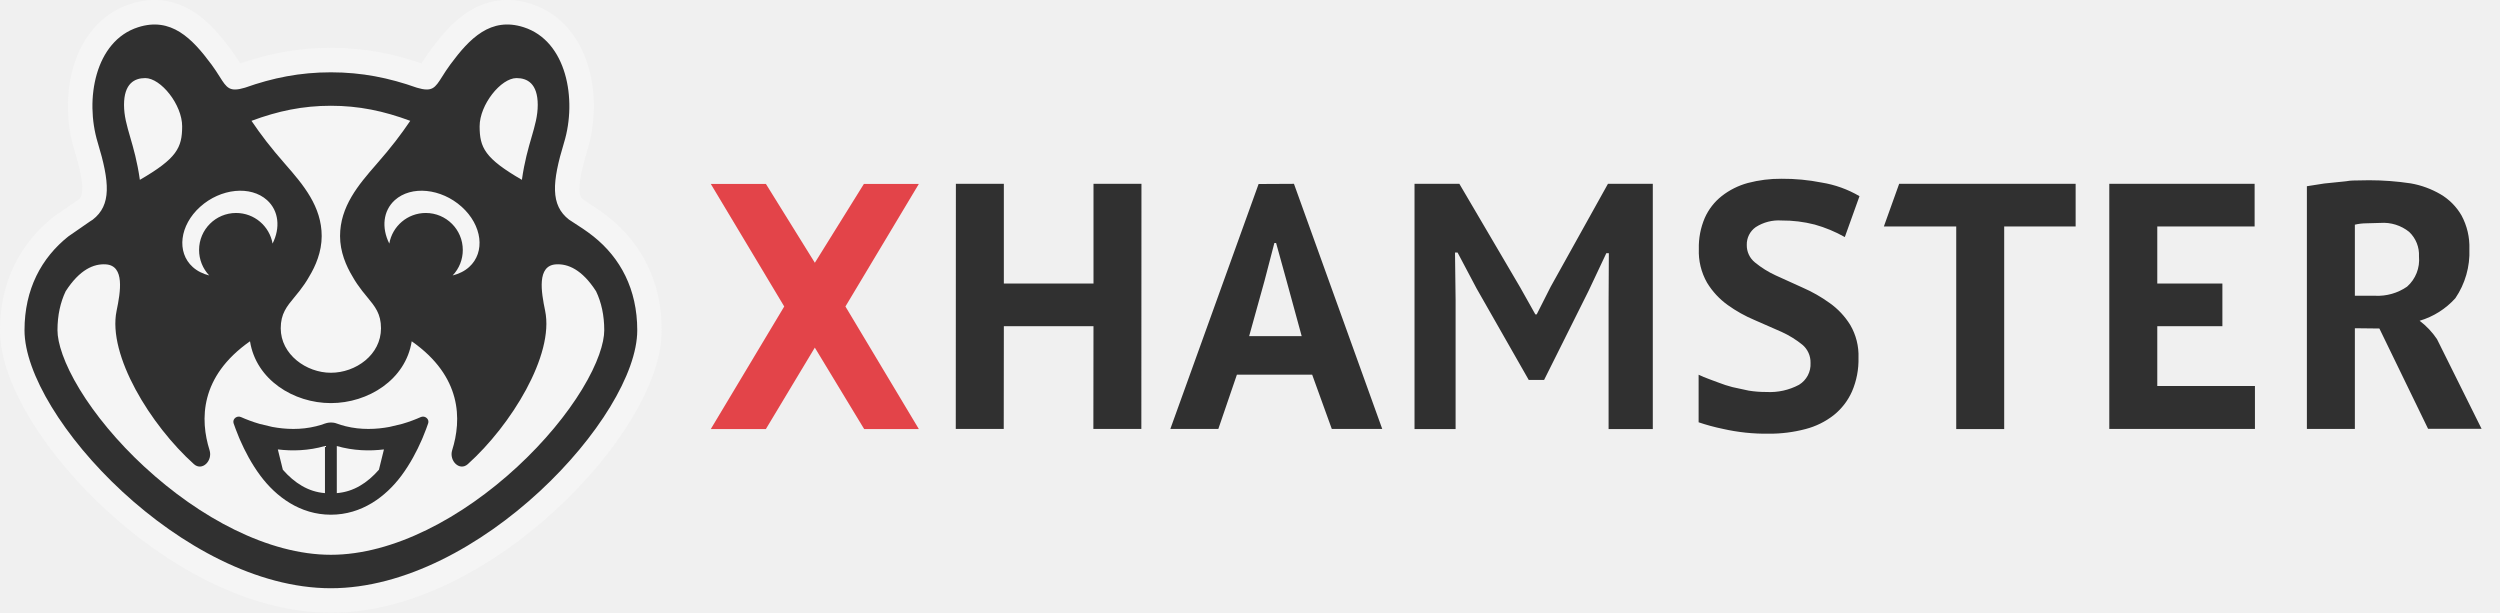
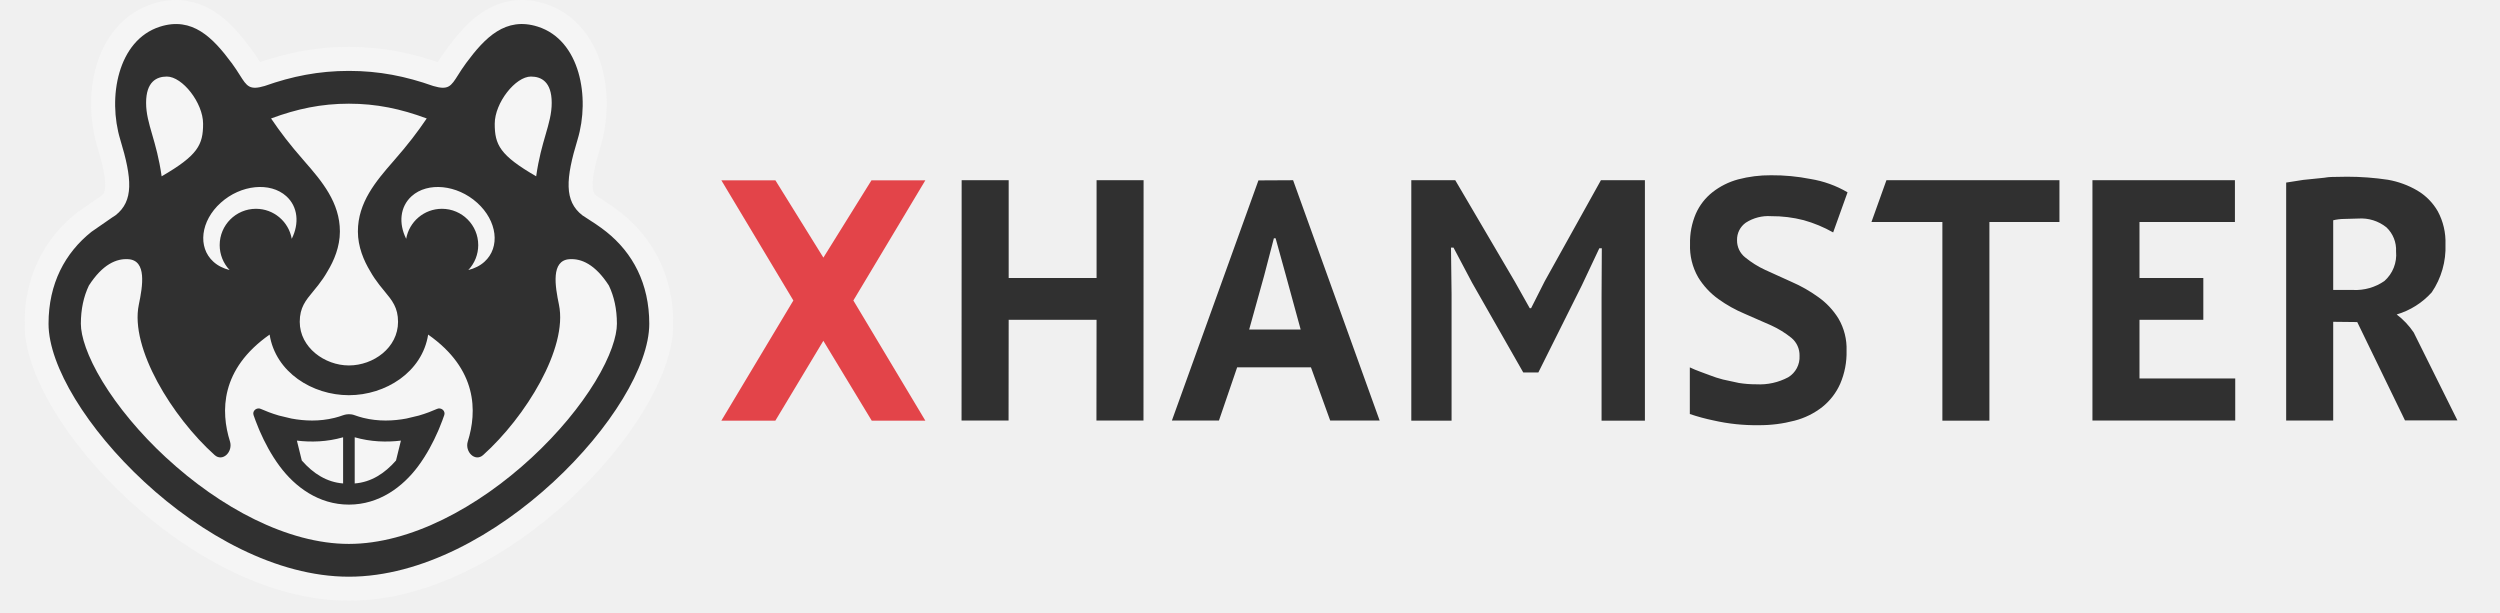
- <svg xmlns="http://www.w3.org/2000/svg" xmlns:xlink="http://www.w3.org/1999/xlink" width="204" height="50" viewBox="0 0 204 50" fill="none">
+ <svg xmlns="http://www.w3.org/2000/svg" xmlns:xlink="http://www.w3.org/1999/xlink" width="204" height="50" viewBox="0 0 204 51" fill="none">
  <style>.B{fill-rule:evenodd}.C{fill:#f5f5f5}.D{stroke-linejoin:round}</style>
  <path d="M89.23 26.618h-7.316L81.905 35h-3.914L78 15h3.914v8.136h7.316V15h3.913l-.009 20h-3.915l.009-8.382h.002zm17.844 3.957h-6.144L99.416 35H95.5l7.202-19.985 2.885-.015 7.203 20h-4.116l-1.6-4.425zm-5.143-3.149h4.286l-1.227-4.491-.859-3.105h-.143l-.806 3.094-1.251 4.502zm29.33-2.726l.021-4.037h-.207l-1.448 3.072L126 31h-1.257l-4.256-7.465-1.549-2.928h-.209l.048 3.892v10.513h-3.352V15h3.659l4.967 8.458 1.233 2.196h.111l1.138-2.251L131.208 15h3.661v20.013h-3.608V24.7zm16.479 4.913c.015-.572-.232-1.119-.67-1.486-.517-.417-1.083-.767-1.687-1.042l-2.201-.965a11.15 11.15 0 0 1-2.201-1.231 6.21 6.21 0 0 1-1.685-1.819 5.15 5.15 0 0 1-.671-2.761c-.022-.868.144-1.73.485-2.528a4.7 4.7 0 0 1 1.386-1.785 6.03 6.03 0 0 1 2.129-1.065c.895-.235 1.818-.351 2.743-.344 1.103-.008 2.204.097 3.287.311a8.9 8.9 0 0 1 3.08 1.109l-1.198 3.338c-.774-.438-1.598-.78-2.454-1.02a10.58 10.58 0 0 0-2.715-.333c-.741-.05-1.478.14-2.103.543-.469.332-.743.877-.728 1.453a1.79 1.79 0 0 0 .672 1.431c.515.421 1.081.776 1.686 1.053l2.2.998a11.78 11.78 0 0 1 2.2 1.253 6.13 6.13 0 0 1 1.687 1.796 4.95 4.95 0 0 1 .671 2.672 6.54 6.54 0 0 1-.529 2.75 5.15 5.15 0 0 1-1.485 1.93c-.685.537-1.473.926-2.315 1.142a11.44 11.44 0 0 1-2.988.377 15.94 15.94 0 0 1-3.773-.399 16.66 16.66 0 0 1-1.956-.532v-3.881c.494.244 1.294.51 1.627.643.369.145.746.267 1.13.366l1.328.288a8.78 8.78 0 0 0 1.439.111c.928.053 1.852-.15 2.672-.588.617-.377.977-1.063.937-1.785zm21.632-11.134h-5.83v16.534h-3.914V18.479h-5.904L154.971 15h14.401v3.479zM172.118 15h11.859v3.479h-7.943v4.658h5.313v3.482h-5.313v4.879h7.969V35h-11.885V15zm16.124.196l1.414-.222 1.516-.155c.506-.044.356-.066.833-.089l1.315-.022c1.137.001 2.272.086 3.396.255a7.36 7.36 0 0 1 2.427.887 4.77 4.77 0 0 1 1.716 1.73 5.39 5.39 0 0 1 .643 2.75 6.65 6.65 0 0 1-1.144 4.003c-.784.872-1.794 1.509-2.917 1.841.551.417 1.03.923 1.416 1.497l3.639 7.319h-4.365l-3.973-8.184-2.001-.022V35h-3.915V15.196zm6.001 2.994l-1.186.033c-.303.003-.605.04-.9.111v5.8h1.66a4.22 4.22 0 0 0 2.6-.743c.699-.617 1.06-1.533.972-2.462.04-.754-.253-1.488-.801-2.007a3.36 3.36 0 0 0-2.345-.732z" fill="#303030" class="B" />
  <path d="M70.515 35.011l-4.026-6.646-3.994 6.646H58l5.993-10.002L58 15.008h4.498l3.994 6.434 4.002-6.434h4.484l-5.991 10.001 5.991 10.002h-4.463z" fill="#e34449" />
  <mask id="A" maskUnits="userSpaceOnUse" x="0" y="-1" width="54" height="51" fill="#000">
    <path fill="#fff" d="M0-1h54v51H0z" />
    <path d="M21.249 38.819c-.726-.974-1.272-2.026-1.665-2.93l-.083-.195-.265-.668-.005-.013-.167-.465a.42.42 0 0 1-.022-.112c-.017-.303.321-.537.624-.402a11.95 11.95 0 0 0 1.512.554l1.041.249c1.08.202 2.32.256 3.579-.056l.365-.101.36-.121s.223-.083.477-.083c.297 0 .477.083.477.083l.36.121.365.101c1.259.312 2.5.258 3.579.056l1.041-.249a11.97 11.97 0 0 0 1.513-.554c.302-.135.64.099.624.402a.42.42 0 0 1-.022.112l-.167.465-.005.013-.265.668-.083.195c-.393.904-.94 1.956-1.665 2.93C31.476 40.53 29.516 42 27 42s-4.476-1.47-5.751-3.181zm1.422-2.146c1.178.141 2.497.11 3.846-.277v3.843c-1.371-.106-2.495-.834-3.438-1.91l-.408-1.656zm8.658 0c-1.178.141-2.497.11-3.846-.277v3.843c1.371-.106 2.495-.834 3.438-1.91l.408-1.656zM17.24 5.243c-1.563-2.112-3.28-3.88-5.968-3.021-3.518 1.123-4.364 5.897-3.302 9.394.988 3.253 1.13 5.124-.404 6.31l-.235.151-.003.002-.001.001-1.756 1.216C3.378 21.047 2 23.598 2 26.951 2 33.967 14.931 48 27 48s25-14.033 25-21.049c0-3.353-1.378-5.904-3.569-7.655-.556-.444-1.157-.831-1.756-1.216l-.001-.001-.004-.003-.234-.151c-1.534-1.186-1.393-3.057-.404-6.31 1.062-3.496.216-8.27-3.302-9.394-2.688-.859-4.405.909-5.968 3.021-.287.387-.499.724-.678 1.008-.588.932-.809 1.281-2.072.905-2.272-.805-4.494-1.254-7.01-1.254s-4.739.448-7.01 1.254c-1.263.377-1.484.027-2.072-.905-.179-.283-.392-.621-.678-1.008zm-5.394 1.129c-.863 0-1.725.437-1.726 2.185 0 .897.227 1.679.506 2.64.265.913.577 1.988.787 3.478 3.019-1.748 3.451-2.622 3.451-4.371s-1.725-3.933-3.018-3.933zm30.308 0c.863 0 1.725.437 1.726 2.185 0 .897-.227 1.679-.506 2.64-.265.913-.577 1.988-.787 3.478-3.019-1.748-3.45-2.622-3.45-4.371s1.725-3.933 3.018-3.933zM27 8.63c-2.291 0-4.309.424-6.479 1.23.791 1.162 1.512 2.117 2.767 3.55 1.467 1.676 2.962 3.445 2.962 5.856 0 1.275-.491 2.431-1.027 3.312-.23.412-.492.786-.772 1.148-.145.187-.288.359-.424.523-.629.759-1.119 1.351-1.119 2.539 0 2.136 2.085 3.629 4.091 3.629 2.043 0 4.091-1.473 4.091-3.629 0-1.188-.49-1.779-1.119-2.539l-.424-.523c-.281-.362-.542-.736-.772-1.148-.535-.881-1.027-2.036-1.027-3.312 0-2.412 1.495-4.18 2.962-5.856 1.254-1.433 1.976-2.389 2.767-3.55-2.17-.806-4.188-1.23-6.479-1.23zM11.789 38.091c4.497 4.16 10.125 7.18 15.211 7.18s10.714-3.021 15.211-7.18c2.211-2.045 4.036-4.265 5.288-6.323 1.296-2.13 1.808-3.804 1.808-4.817 0-1.229-.238-2.282-.667-3.183-1.145-1.78-2.303-2.26-3.28-2.196-1.559.103-1.199 2.24-.877 3.789.751 3.613-2.778 9.342-6.309 12.512-.671.602-1.547-.274-1.276-1.139.776-2.474.816-6.001-3.302-8.886-.494 3.143-3.564 5.045-6.598 5.045s-6.103-1.902-6.597-5.045c-4.118 2.885-4.078 6.412-3.302 8.886.271.865-.605 1.741-1.276 1.139-3.53-3.17-7.06-8.9-6.309-12.512.322-1.549.682-3.687-.877-3.789-.977-.064-2.135.416-3.28 2.196-.428.901-.667 1.954-.667 3.183 0 1.013.513 2.687 1.808 4.817 1.253 2.059 3.077 4.279 5.288 6.323zm4.544-21.216c-1.674 1.508-1.945 3.708-.606 4.914a2.78 2.78 0 0 0 .615.418 3.44 3.44 0 0 0 .729.269 3.01 3.01 0 0 1-.826-2.076 3.02 3.02 0 0 1 3.021-3.021c1.49 0 2.727 1.078 2.976 2.497.642-1.277.518-2.673-.453-3.547-1.339-1.206-3.781-.962-5.455.546zm21.948 4.914c1.339-1.206 1.068-3.407-.606-4.914s-4.116-1.752-5.455-.546c-.97.874-1.095 2.271-.453 3.547a3.02 3.02 0 0 1 5.997.524 3.01 3.01 0 0 1-.826 2.076 3.47 3.47 0 0 0 .729-.269 2.78 2.78 0 0 0 .615-.418z" class="B" />
    <path d="M20.521 9.861c2.17-.806 4.188-1.23 6.479-1.23s4.309.424 6.479 1.23c-.791 1.162-1.512 2.117-2.767 3.55-1.467 1.676-2.962 3.445-2.962 5.856 0 1.275.491 2.431 1.027 3.312.23.412.492.786.772 1.148l.424.523c.629.759 1.119 1.351 1.119 2.539 0 2.156-2.048 3.629-4.091 3.629-2.005 0-4.091-1.493-4.091-3.629 0-1.188.49-1.779 1.119-2.539l.424-.523c.281-.362.542-.736.772-1.148.535-.881 1.027-2.036 1.027-3.312 0-2.412-1.495-4.18-2.962-5.856-1.254-1.433-1.976-2.389-2.767-3.55zm-10.4-1.304c0-1.748.863-2.185 1.726-2.185 1.293 0 3.018 2.185 3.018 3.933s-.431 2.622-3.45 4.371c-.21-1.49-.522-2.565-.787-3.478-.279-.962-.506-1.744-.506-2.64zm33.759 0c0-1.748-.862-2.185-1.726-2.185-1.293 0-3.018 2.185-3.018 3.933s.431 2.622 3.45 4.371c.21-1.49.522-2.565.787-3.478.279-.962.506-1.744.506-2.64zm-6.205 8.318c1.674 1.508 1.945 3.708.606 4.914a2.78 2.78 0 0 1-.615.418 3.47 3.47 0 0 1-.729.269 3.01 3.01 0 0 0 .826-2.076 3.02 3.02 0 0 0-3.021-3.021c-1.49 0-2.727 1.078-2.976 2.497-.642-1.277-.518-2.673.453-3.547 1.339-1.206 3.781-.962 5.455.546zm-21.948 4.914c-1.339-1.206-1.068-3.407.606-4.914s4.116-1.752 5.455-.546c.971.874 1.095 2.271.453 3.547a3.02 3.02 0 0 0-5.997.524 3.01 3.01 0 0 0 .826 2.076c-.246-.061-.49-.149-.729-.269a2.78 2.78 0 0 1-.615-.418z" />
    <path d="M27 45.271c-5.086 0-10.714-3.021-15.211-7.18-2.211-2.045-4.036-4.265-5.288-6.323-1.296-2.13-1.808-3.804-1.808-4.817 0-1.229.239-2.282.667-3.183 1.145-1.78 2.303-2.26 3.28-2.196 1.559.103 1.199 2.24.877 3.789-.751 3.613 2.778 9.342 6.309 12.512.671.602 1.547-.274 1.276-1.139-.776-2.474-.816-6.001 3.302-8.886.494 3.143 3.564 5.045 6.598 5.045s6.104-1.902 6.598-5.045c4.118 2.885 4.078 6.412 3.302 8.886-.271.865.605 1.741 1.276 1.139 3.53-3.17 7.06-8.9 6.309-12.512-.322-1.549-.682-3.687.877-3.789.977-.064 2.135.416 3.28 2.196.428.901.667 1.954.667 3.183 0 1.013-.512 2.687-1.808 4.817-1.253 2.059-3.078 4.279-5.288 6.323-4.497 4.16-10.125 7.18-15.211 7.18zm-5.751-6.453c-.726-.974-1.272-2.026-1.665-2.93l-.083-.195a18.05 18.05 0 0 1-.265-.668l-.005-.013-.167-.465a.42.42 0 0 1-.022-.112c-.017-.303.321-.537.624-.402.399.178.915.38 1.512.554.325.094.674.18 1.041.249 1.08.202 2.32.256 3.579-.056a7.05 7.05 0 0 0 .365-.101 7.04 7.04 0 0 0 .36-.121s.223-.083.477-.083c.297 0 .477.083.477.083a7.04 7.04 0 0 0 .36.121 7.05 7.05 0 0 0 .365.101c1.259.312 2.5.258 3.579.056.368-.069.716-.155 1.041-.249.598-.174 1.113-.376 1.513-.554.302-.135.64.099.624.402a.42.42 0 0 1-.022.112 17.75 17.75 0 0 1-.167.465l-.005.013a18.05 18.05 0 0 1-.265.668l-.083.195c-.393.904-.94 1.956-1.665 2.93C31.476 40.53 29.516 42 27 42s-4.476-1.47-5.751-3.181z" class="B" />
    <path d="M26.517 36.395c-1.348.387-2.668.418-3.846.277l.408 1.656c.942 1.076 2.066 1.804 3.438 1.91v-3.843zm.966 0c1.348.387 2.668.418 3.846.277l-.408 1.656c-.942 1.076-2.066 1.804-3.438 1.91v-3.843z" />
  </mask>
  <g class="B C">
    <use xlink:href="#C" />
    <use xlink:href="#D" />
  </g>
  <path d="M20.521 9.861c2.17-.806 4.188-1.23 6.479-1.23s4.309.424 6.479 1.23c-.791 1.162-1.512 2.117-2.767 3.55-1.467 1.676-2.962 3.445-2.962 5.856 0 1.275.491 2.431 1.027 3.312.23.412.492.786.772 1.148l.424.523c.629.759 1.119 1.351 1.119 2.539 0 2.156-2.048 3.629-4.091 3.629-2.005 0-4.091-1.493-4.091-3.629 0-1.188.49-1.779 1.119-2.539l.424-.523c.281-.362.542-.736.772-1.148.535-.881 1.027-2.036 1.027-3.312 0-2.412-1.495-4.18-2.962-5.856-1.254-1.433-1.976-2.389-2.767-3.55zm-10.4-1.304c0-1.748.863-2.185 1.726-2.185 1.293 0 3.018 2.185 3.018 3.933s-.431 2.622-3.45 4.371c-.21-1.49-.522-2.565-.787-3.478-.279-.962-.506-1.744-.506-2.64zm33.759 0c0-1.748-.862-2.185-1.726-2.185-1.293 0-3.018 2.185-3.018 3.933s.431 2.622 3.45 4.371c.21-1.49.522-2.565.787-3.478.279-.962.506-1.744.506-2.64zm-6.205 8.318c1.674 1.508 1.945 3.708.606 4.914a2.78 2.78 0 0 1-.615.418 3.47 3.47 0 0 1-.729.269 3.01 3.01 0 0 0 .826-2.076 3.02 3.02 0 0 0-3.021-3.021c-1.49 0-2.727 1.078-2.976 2.497-.642-1.277-.518-2.673.453-3.547 1.339-1.206 3.781-.962 5.455.546zm-21.948 4.914c-1.339-1.206-1.068-3.407.606-4.914s4.116-1.752 5.455-.546c.971.874 1.095 2.271.453 3.547a3.02 3.02 0 0 0-5.997.524 3.01 3.01 0 0 0 .826 2.076c-.246-.061-.49-.149-.729-.269a2.78 2.78 0 0 1-.615-.418z" class="C" />
  <path d="M27 45.271c-5.086 0-10.714-3.021-15.211-7.18-2.211-2.045-4.036-4.265-5.288-6.323-1.296-2.13-1.808-3.804-1.808-4.817 0-1.229.239-2.282.667-3.183 1.145-1.78 2.303-2.26 3.28-2.196 1.559.103 1.199 2.24.877 3.789-.751 3.613 2.778 9.342 6.309 12.512.671.602 1.547-.274 1.276-1.139-.776-2.474-.816-6.001 3.302-8.886.494 3.143 3.564 5.045 6.598 5.045s6.104-1.902 6.598-5.045c4.118 2.885 4.078 6.412 3.302 8.886-.271.865.605 1.741 1.276 1.139 3.53-3.17 7.06-8.9 6.309-12.512-.322-1.549-.682-3.687.877-3.789.977-.064 2.135.416 3.28 2.196.428.901.667 1.954.667 3.183 0 1.013-.512 2.687-1.808 4.817-1.253 2.059-3.078 4.279-5.288 6.323-4.497 4.16-10.125 7.18-15.211 7.18zm-5.751-6.453c-.726-.974-1.272-2.026-1.665-2.93l-.083-.195a18.05 18.05 0 0 1-.265-.668l-.005-.013-.167-.465a.42.42 0 0 1-.022-.112c-.017-.303.321-.537.624-.402.399.178.915.38 1.512.554.325.094.674.18 1.041.249 1.08.202 2.32.256 3.579-.056a7.05 7.05 0 0 0 .365-.101 7.04 7.04 0 0 0 .36-.121s.223-.083.477-.083c.297 0 .477.083.477.083a7.04 7.04 0 0 0 .36.121 7.05 7.05 0 0 0 .365.101c1.259.312 2.5.258 3.579.056.368-.069.716-.155 1.041-.249.598-.174 1.113-.376 1.513-.554.302-.135.64.099.624.402a.42.42 0 0 1-.022.112 17.75 17.75 0 0 1-.167.465l-.005.013a18.05 18.05 0 0 1-.265.668l-.083.195c-.393.904-.94 1.956-1.665 2.93C31.476 40.53 29.516 42 27 42s-4.476-1.47-5.751-3.181z" class="B C" />
  <path d="M26.517 36.395c-1.348.387-2.668.418-3.846.277l.408 1.656c.942 1.076 2.066 1.804 3.438 1.91v-3.843zm.966 0c1.348.387 2.668.418 3.846.277l-.408 1.656c-.942 1.076-2.066 1.804-3.438 1.91v-3.843z" class="C" />
  <path d="M21.249 38.819c-.726-.974-1.272-2.026-1.665-2.93l-.083-.195-.265-.668-.005-.013-.167-.465a.42.42 0 0 1-.022-.112c-.017-.303.321-.537.624-.402a11.95 11.95 0 0 0 1.512.554l1.041.249c1.08.202 2.32.256 3.579-.056l.365-.101.36-.121s.223-.083.477-.083c.297 0 .477.083.477.083l.36.121.365.101c1.259.312 2.5.258 3.579.056l1.041-.249a11.97 11.97 0 0 0 1.513-.554c.302-.135.64.099.624.402a.42.42 0 0 1-.022.112l-.167.465-.005.013-.265.668-.083.195c-.393.904-.94 1.956-1.665 2.93C31.476 40.53 29.516 42 27 42s-4.476-1.47-5.751-3.181zm1.422-2.146c1.178.141 2.497.11 3.846-.277v3.843c-1.371-.106-2.495-.834-3.438-1.91l-.408-1.656zm8.658 0c-1.178.141-2.497.11-3.846-.277v3.843c1.371-.106 2.495-.834 3.438-1.91l.408-1.656zM17.24 5.243c-1.563-2.112-3.28-3.88-5.968-3.021-3.518 1.123-4.364 5.897-3.302 9.394.988 3.253 1.13 5.124-.404 6.31l-.235.151-.003.002-.001.001-1.756 1.216C3.378 21.047 2 23.598 2 26.951 2 33.967 14.931 48 27 48s25-14.033 25-21.049c0-3.353-1.378-5.904-3.569-7.655-.556-.444-1.157-.831-1.756-1.216l-.001-.001-.004-.003-.234-.151c-1.534-1.186-1.393-3.057-.404-6.31 1.062-3.496.216-8.27-3.302-9.394-2.688-.859-4.405.909-5.968 3.021-.287.387-.499.724-.678 1.008-.588.932-.809 1.281-2.072.905-2.272-.805-4.494-1.254-7.01-1.254s-4.739.448-7.01 1.254c-1.263.377-1.484.027-2.072-.905-.179-.283-.392-.621-.678-1.008zm-5.394 1.129c-.863 0-1.725.437-1.726 2.185 0 .897.227 1.679.506 2.64.265.913.577 1.988.787 3.478 3.019-1.748 3.451-2.622 3.451-4.371s-1.725-3.933-3.018-3.933zm30.308 0c.863 0 1.725.437 1.726 2.185 0 .897-.227 1.679-.506 2.64-.265.913-.577 1.988-.787 3.478-3.019-1.748-3.45-2.622-3.45-4.371s1.725-3.933 3.018-3.933zM27 8.63c-2.291 0-4.309.424-6.479 1.23.791 1.162 1.512 2.117 2.767 3.55 1.467 1.676 2.962 3.445 2.962 5.856 0 1.275-.491 2.431-1.027 3.312-.23.412-.492.786-.772 1.148-.145.187-.288.359-.424.523-.629.759-1.119 1.351-1.119 2.539 0 2.136 2.085 3.629 4.091 3.629 2.043 0 4.091-1.473 4.091-3.629 0-1.188-.49-1.779-1.119-2.539l-.424-.523c-.281-.362-.542-.736-.772-1.148-.535-.881-1.027-2.036-1.027-3.312 0-2.412 1.495-4.18 2.962-5.856 1.254-1.433 1.976-2.389 2.767-3.55-2.17-.806-4.188-1.23-6.479-1.23zM11.789 38.091c4.497 4.16 10.125 7.18 15.211 7.18s10.714-3.021 15.211-7.18c2.211-2.045 4.036-4.265 5.288-6.323 1.296-2.13 1.808-3.804 1.808-4.817 0-1.229-.238-2.282-.667-3.183-1.145-1.78-2.303-2.26-3.28-2.196-1.559.103-1.199 2.24-.877 3.789.751 3.613-2.778 9.342-6.309 12.512-.671.602-1.547-.274-1.276-1.139.776-2.474.816-6.001-3.302-8.886-.494 3.143-3.564 5.045-6.598 5.045s-6.103-1.902-6.597-5.045c-4.118 2.885-4.078 6.412-3.302 8.886.271.865-.605 1.741-1.276 1.139-3.53-3.17-7.06-8.9-6.309-12.512.322-1.549.682-3.687-.877-3.789-.977-.064-2.135.416-3.28 2.196-.428.901-.667 1.954-.667 3.183 0 1.013.513 2.687 1.808 4.817 1.253 2.059 3.077 4.279 5.288 6.323zm4.544-21.216c-1.674 1.508-1.945 3.708-.606 4.914a2.78 2.78 0 0 0 .615.418 3.44 3.44 0 0 0 .729.269 3.01 3.01 0 0 1-.826-2.076 3.02 3.02 0 0 1 3.021-3.021c1.49 0 2.727 1.078 2.976 2.497.642-1.277.518-2.673-.453-3.547-1.339-1.206-3.781-.962-5.455.546zm21.948 4.914c1.339-1.206 1.068-3.407-.606-4.914s-4.116-1.752-5.455-.546c-.97.874-1.095 2.271-.453 3.547a3.02 3.02 0 0 1 5.997.524 3.01 3.01 0 0 1-.826 2.076 3.47 3.47 0 0 0 .729-.269 2.78 2.78 0 0 0 .615-.418z" stroke="#f5f5f5" stroke-width="4" mask="url(#A)" class="D" />
  <path d="M20.521 9.861c2.17-.806 4.188-1.23 6.479-1.23s4.309.424 6.479 1.23c-.791 1.162-1.512 2.117-2.767 3.55-1.467 1.676-2.962 3.445-2.962 5.856 0 1.275.491 2.431 1.027 3.312.23.412.492.786.772 1.148l.424.523c.629.759 1.119 1.351 1.119 2.539 0 2.156-2.048 3.629-4.091 3.629-2.005 0-4.091-1.493-4.091-3.629 0-1.188.49-1.779 1.119-2.539l.424-.523c.281-.362.542-.736.772-1.148.535-.881 1.027-2.036 1.027-3.312 0-2.412-1.495-4.18-2.962-5.856-1.254-1.433-1.976-2.389-2.767-3.55zm-10.4-1.304c0-1.748.863-2.185 1.726-2.185 1.293 0 3.018 2.185 3.018 3.933s-.431 2.622-3.45 4.371c-.21-1.49-.522-2.565-.787-3.478-.279-.962-.506-1.744-.506-2.64zm33.759 0c0-1.748-.862-2.185-1.726-2.185-1.293 0-3.018 2.185-3.018 3.933s.431 2.622 3.45 4.371c.21-1.49.522-2.565.787-3.478.279-.962.506-1.744.506-2.64zm-6.205 8.318c1.674 1.508 1.945 3.708.606 4.914a2.78 2.78 0 0 1-.615.418 3.47 3.47 0 0 1-.729.269 3.01 3.01 0 0 0 .826-2.076 3.02 3.02 0 0 0-3.021-3.021c-1.49 0-2.727 1.078-2.976 2.497-.642-1.277-.518-2.673.453-3.547 1.339-1.206 3.781-.962 5.455.546zm-21.948 4.914c-1.339-1.206-1.068-3.407.606-4.914s4.116-1.752 5.455-.546c.971.874 1.095 2.271.453 3.547a3.02 3.02 0 0 0-5.997.524 3.01 3.01 0 0 0 .826 2.076c-.246-.061-.49-.149-.729-.269a2.78 2.78 0 0 1-.615-.418zM27 45.271c-5.086 0-10.714-3.021-15.211-7.18-2.211-2.045-4.036-4.265-5.288-6.323-1.296-2.13-1.808-3.804-1.808-4.817 0-1.229.239-2.282.667-3.183 1.145-1.78 2.303-2.26 3.28-2.196 1.559.103 1.199 2.24.877 3.789-.751 3.613 2.778 9.342 6.309 12.512.671.602 1.547-.274 1.276-1.139-.776-2.474-.816-6.001 3.302-8.886.494 3.143 3.564 5.045 6.598 5.045s6.104-1.902 6.598-5.045c4.118 2.885 4.078 6.412 3.302 8.886-.271.865.605 1.741 1.276 1.139 3.53-3.17 7.06-8.9 6.309-12.512-.322-1.549-.682-3.687.877-3.789.977-.064 2.135.416 3.28 2.196.428.901.667 1.954.667 3.183 0 1.013-.512 2.687-1.808 4.817-1.253 2.059-3.078 4.279-5.288 6.323-4.497 4.16-10.125 7.18-15.211 7.18zm-5.751-6.453c-.726-.974-1.272-2.026-1.665-2.93l-.083-.195a18.05 18.05 0 0 1-.265-.668l-.005-.013-.167-.465a.42.42 0 0 1-.022-.112c-.017-.303.321-.537.624-.402a11.95 11.95 0 0 0 1.512.554c.325.094.674.18 1.041.249 1.08.202 2.32.256 3.579-.056a7.05 7.05 0 0 0 .365-.101 7.04 7.04 0 0 0 .36-.121s.223-.083.477-.083c.297 0 .477.083.477.083a7.04 7.04 0 0 0 .36.121 7.05 7.05 0 0 0 .365.101c1.259.312 2.5.258 3.579.056a11.13 11.13 0 0 0 1.041-.249 11.97 11.97 0 0 0 1.513-.554c.302-.135.64.099.624.402a.42.42 0 0 1-.022.112 17.75 17.75 0 0 1-.167.465l-.005.013a18.05 18.05 0 0 1-.265.668l-.083.195c-.393.904-.94 1.956-1.665 2.93C31.476 40.53 29.516 42 27 42s-4.476-1.47-5.751-3.181zm5.268-2.423c-1.348.387-2.668.418-3.846.277l.408 1.656c.942 1.076 2.066 1.804 3.438 1.91v-3.843zm.966 0c1.348.387 2.668.418 3.846.277l-.408 1.656c-.942 1.076-2.066 1.804-3.438 1.91v-3.843z" stroke="#f5f5f5" stroke-width="4" mask="url(#A)" class="D" />
  <g fill="#303030" class="B">
    <use xlink:href="#C" />
    <use xlink:href="#D" />
  </g>
  <defs>
    <path id="C" d="M21.249 38.819c-.726-.974-1.272-2.026-1.665-2.93l-.083-.195-.265-.668-.005-.013-.167-.465a.42.42 0 0 1-.022-.112c-.017-.303.321-.537.624-.402.399.178.915.38 1.512.554l1.041.249c1.08.202 2.32.256 3.579-.056l.365-.101.36-.121s.223-.083.477-.083c.297 0 .477.083.477.083l.36.121.365.101c1.259.312 2.5.258 3.579.056l1.041-.249c.598-.174 1.113-.376 1.513-.554.302-.135.64.099.624.402a.42.42 0 0 1-.022.112l-.167.465-.005.013-.265.668-.083.195c-.393.904-.94 1.956-1.665 2.93C31.476 40.53 29.516 42 27 42s-4.476-1.47-5.751-3.181zm1.422-2.146c1.178.141 2.497.11 3.846-.277v3.843c-1.371-.106-2.495-.834-3.438-1.91l-.408-1.656zm8.658 0c-1.178.141-2.497.11-3.846-.277v3.843c1.371-.106 2.495-.834 3.438-1.91l.408-1.656z" />
    <path id="D" d="M17.24 5.243c-1.563-2.112-3.28-3.88-5.968-3.021-3.518 1.123-4.364 5.897-3.302 9.394.988 3.253 1.13 5.124-.404 6.31l-.235.151-.003.002-.001.001-1.756 1.216C3.378 21.047 2 23.598 2 26.951 2 33.967 14.931 48 27 48s25-14.033 25-21.049c0-3.353-1.378-5.904-3.569-7.655-.556-.444-1.157-.831-1.756-1.216l-.001-.001-.004-.003-.234-.151c-1.534-1.186-1.393-3.057-.404-6.31 1.062-3.496.216-8.27-3.302-9.394-2.688-.859-4.405.909-5.968 3.021-.287.387-.499.724-.678 1.008-.588.932-.809 1.281-2.072.905-2.272-.805-4.494-1.254-7.01-1.254s-4.739.448-7.01 1.254c-1.263.377-1.484.027-2.072-.905-.179-.283-.392-.621-.678-1.008zm-5.394 1.129c-.863 0-1.725.437-1.726 2.185 0 .897.227 1.679.506 2.64.265.913.577 1.988.787 3.478 3.019-1.748 3.451-2.622 3.451-4.371s-1.725-3.933-3.018-3.933zm30.308 0c.863 0 1.725.437 1.726 2.185 0 .897-.227 1.679-.506 2.64-.265.913-.577 1.988-.787 3.478-3.019-1.748-3.45-2.622-3.45-4.371s1.725-3.933 3.018-3.933zM27 8.63c-2.291 0-4.309.424-6.479 1.23.791 1.162 1.512 2.117 2.767 3.55 1.467 1.676 2.962 3.445 2.962 5.856 0 1.275-.491 2.431-1.027 3.312-.23.412-.492.786-.772 1.148-.145.187-.288.359-.424.523-.629.759-1.119 1.351-1.119 2.539 0 2.136 2.085 3.629 4.091 3.629 2.043 0 4.091-1.473 4.091-3.629 0-1.188-.49-1.779-1.119-2.539l-.424-.523c-.281-.362-.542-.736-.772-1.148-.535-.881-1.027-2.036-1.027-3.312 0-2.412 1.495-4.18 2.962-5.856 1.254-1.433 1.976-2.389 2.767-3.55-2.17-.806-4.188-1.23-6.479-1.23zM11.789 38.091c4.497 4.16 10.125 7.18 15.211 7.18s10.714-3.021 15.211-7.18c2.211-2.045 4.036-4.265 5.288-6.323 1.296-2.13 1.808-3.804 1.808-4.817 0-1.229-.238-2.282-.667-3.183-1.145-1.78-2.303-2.26-3.28-2.196-1.559.103-1.199 2.24-.877 3.789.751 3.613-2.778 9.342-6.309 12.512-.671.602-1.547-.274-1.276-1.139.776-2.474.816-6.001-3.302-8.886-.494 3.143-3.564 5.045-6.598 5.045s-6.103-1.902-6.597-5.045c-4.118 2.885-4.078 6.412-3.302 8.886.271.865-.605 1.741-1.276 1.139-3.53-3.17-7.06-8.9-6.309-12.512.322-1.549.682-3.687-.877-3.789-.977-.064-2.135.416-3.28 2.196-.428.901-.667 1.954-.667 3.183 0 1.013.513 2.687 1.808 4.817 1.253 2.059 3.077 4.279 5.288 6.323zm4.544-21.216c-1.674 1.508-1.945 3.708-.606 4.914a2.78 2.78 0 0 0 .615.418c.239.12.483.209.729.269a3.01 3.01 0 0 1-.826-2.076 3.02 3.02 0 0 1 3.021-3.021c1.49 0 2.727 1.078 2.976 2.497.642-1.277.518-2.673-.453-3.547-1.339-1.206-3.781-.962-5.455.546zm21.948 4.914c1.339-1.206 1.068-3.407-.606-4.914s-4.116-1.752-5.455-.546c-.97.874-1.095 2.271-.453 3.547.248-1.419 1.486-2.497 2.976-2.497a3.02 3.02 0 0 1 3.021 3.021 3.01 3.01 0 0 1-.826 2.076 3.47 3.47 0 0 0 .729-.269 2.78 2.78 0 0 0 .615-.418z" />
  </defs>
</svg>
